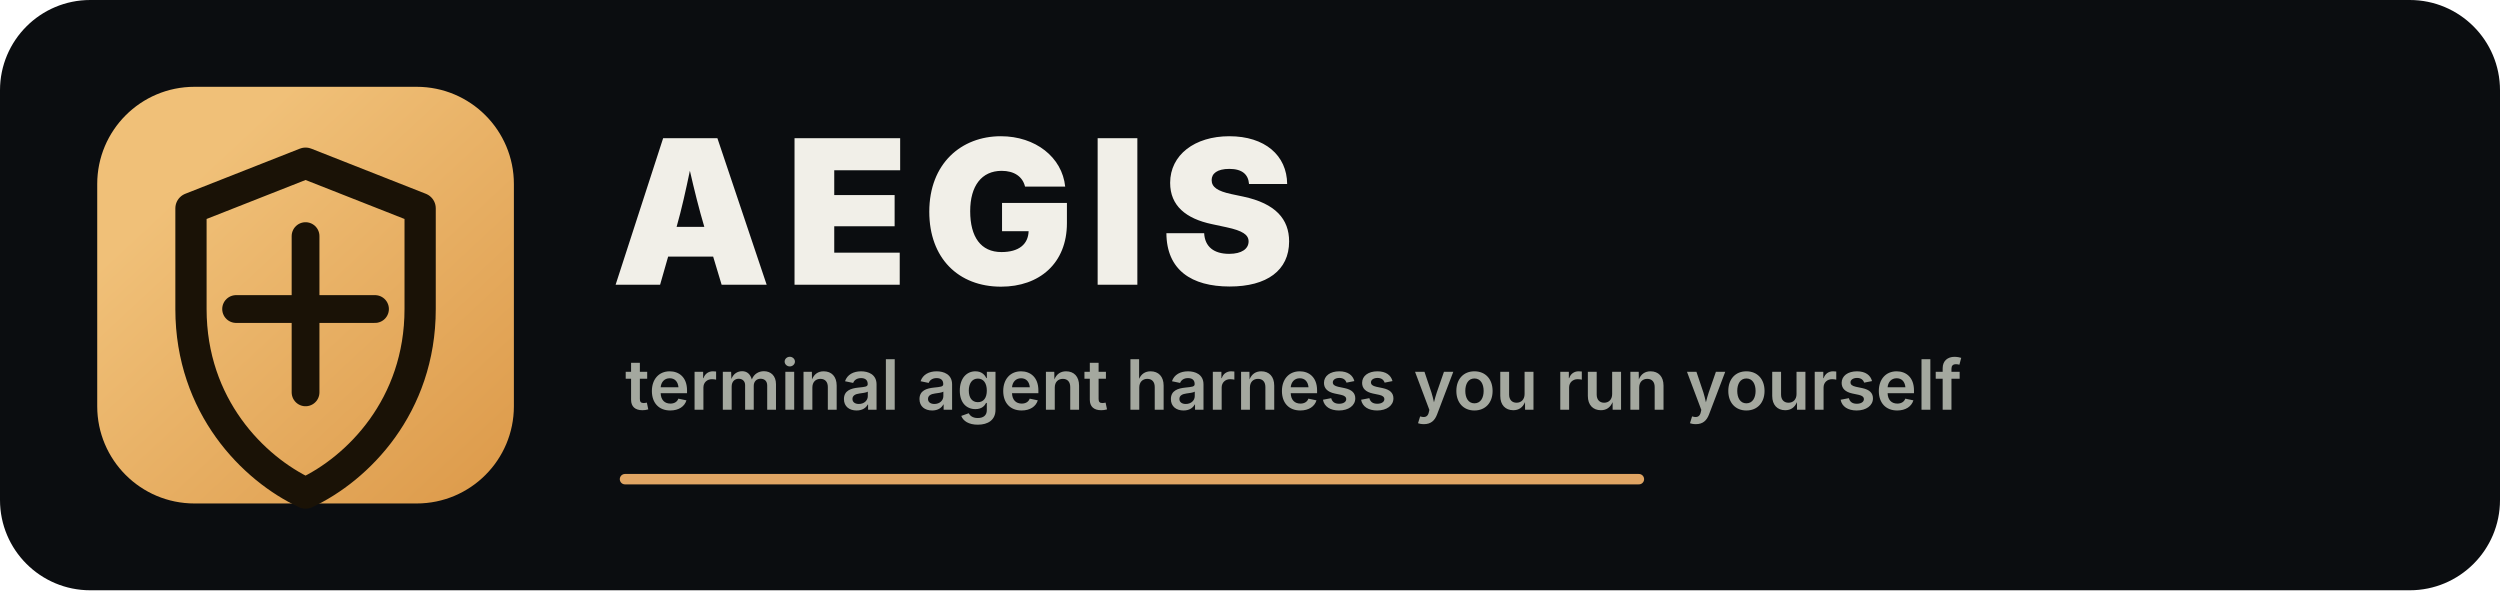
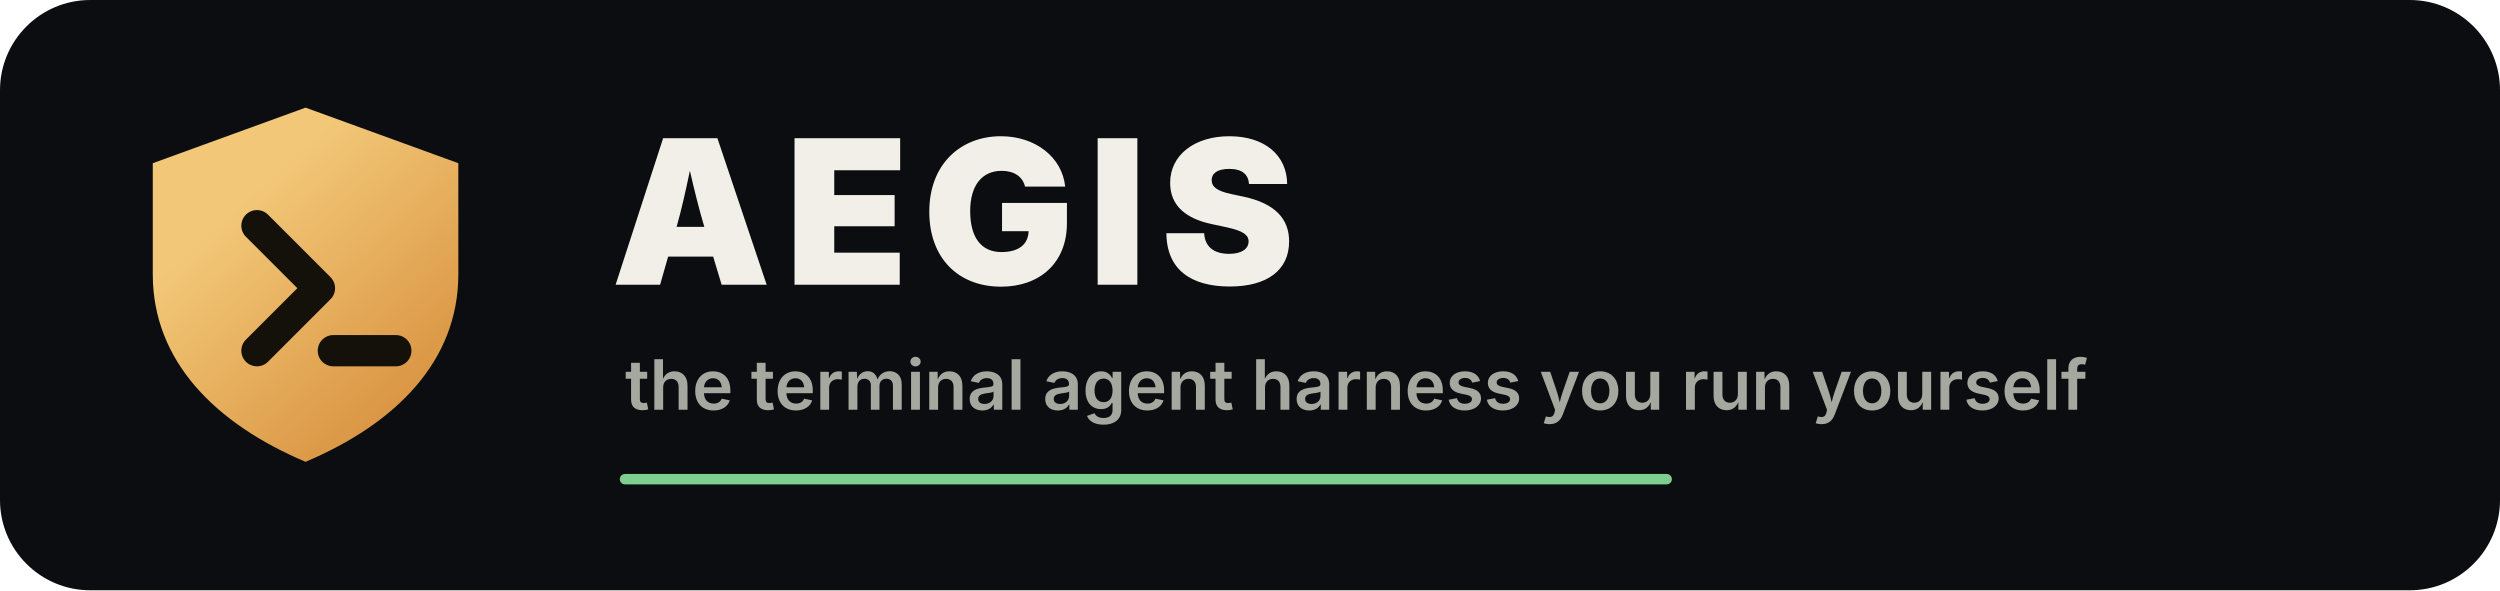
<svg xmlns="http://www.w3.org/2000/svg" width="720" height="170" viewBox="0 0 720 170" role="img" aria-label="AEGIS - terminal agent harness">
  <defs>
-     <linearGradient id="gold" x1="28" y1="26" x2="136" y2="142" gradientUnits="userSpaceOnUse">
-       <stop offset="0" stop-color="#f0c078" />
-       <stop offset="1" stop-color="#d8913f" />
+     <linearGradient id="aegis" x1="40" y1="30" x2="140" y2="140" gradientUnits="userSpaceOnUse">
+       <stop offset="0" stop-color="#f2c878" />
+       <stop offset="0.55" stop-color="#d8913f" />
+       <stop offset="1" stop-color="#7ecf8f" />
    </linearGradient>
  </defs>
  <rect width="720" height="170" rx="26" fill="#0b0d10" />
-   <g transform="translate(28,25)">
-     <rect x="0" y="0" width="120" height="120" rx="28" fill="url(#gold)" />
-     <path d="M60 22 93 35v29c0 28-18 46-33 53-15-7-33-25-33-53V35l33-13Z" fill="none" stroke="#1a1206" stroke-width="9" stroke-linejoin="round" />
-     <path d="M60 43v45M40 64h40" stroke="#1a1206" stroke-width="8" stroke-linecap="round" />
+   <g transform="translate(30,27)">
+     <path d="M58 4 102 20 V52 C102 77 84 95 58 106 C32 95 14 77 14 52 V20 Z" fill="url(#aegis)" />
+     <path d="M44 38 L62 56 L44 74" fill="none" stroke="#14100a" stroke-width="9" stroke-linecap="round" stroke-linejoin="round" />
+     <path d="M66 74 H84" fill="none" stroke="#14100a" stroke-width="9" stroke-linecap="round" />
  </g>
  <text x="176" y="82" font-family="Inter, ui-sans-serif, Segoe UI, Roboto, Helvetica, Arial, sans-serif" font-size="58" font-weight="850" letter-spacing="4" fill="#f1efe8">AEGIS</text>
-   <text x="180" y="118" font-family="Inter, ui-sans-serif, Segoe UI, Roboto, Helvetica, Arial, sans-serif" font-size="20" font-weight="600" fill="#a4a89f">terminal agent harness you run yourself</text>
-   <path d="M180 138h292" stroke="#e0a564" stroke-width="3" stroke-linecap="round" />
+   <text x="180" y="118" font-family="Inter, ui-sans-serif, Segoe UI, Roboto, Helvetica, Arial, sans-serif" font-size="20" font-weight="600" fill="#a4a89f">the terminal agent harness you run yourself</text>
+   <path d="M180 138h300" stroke="#7ecf8f" stroke-width="3" stroke-linecap="round" />
</svg>
